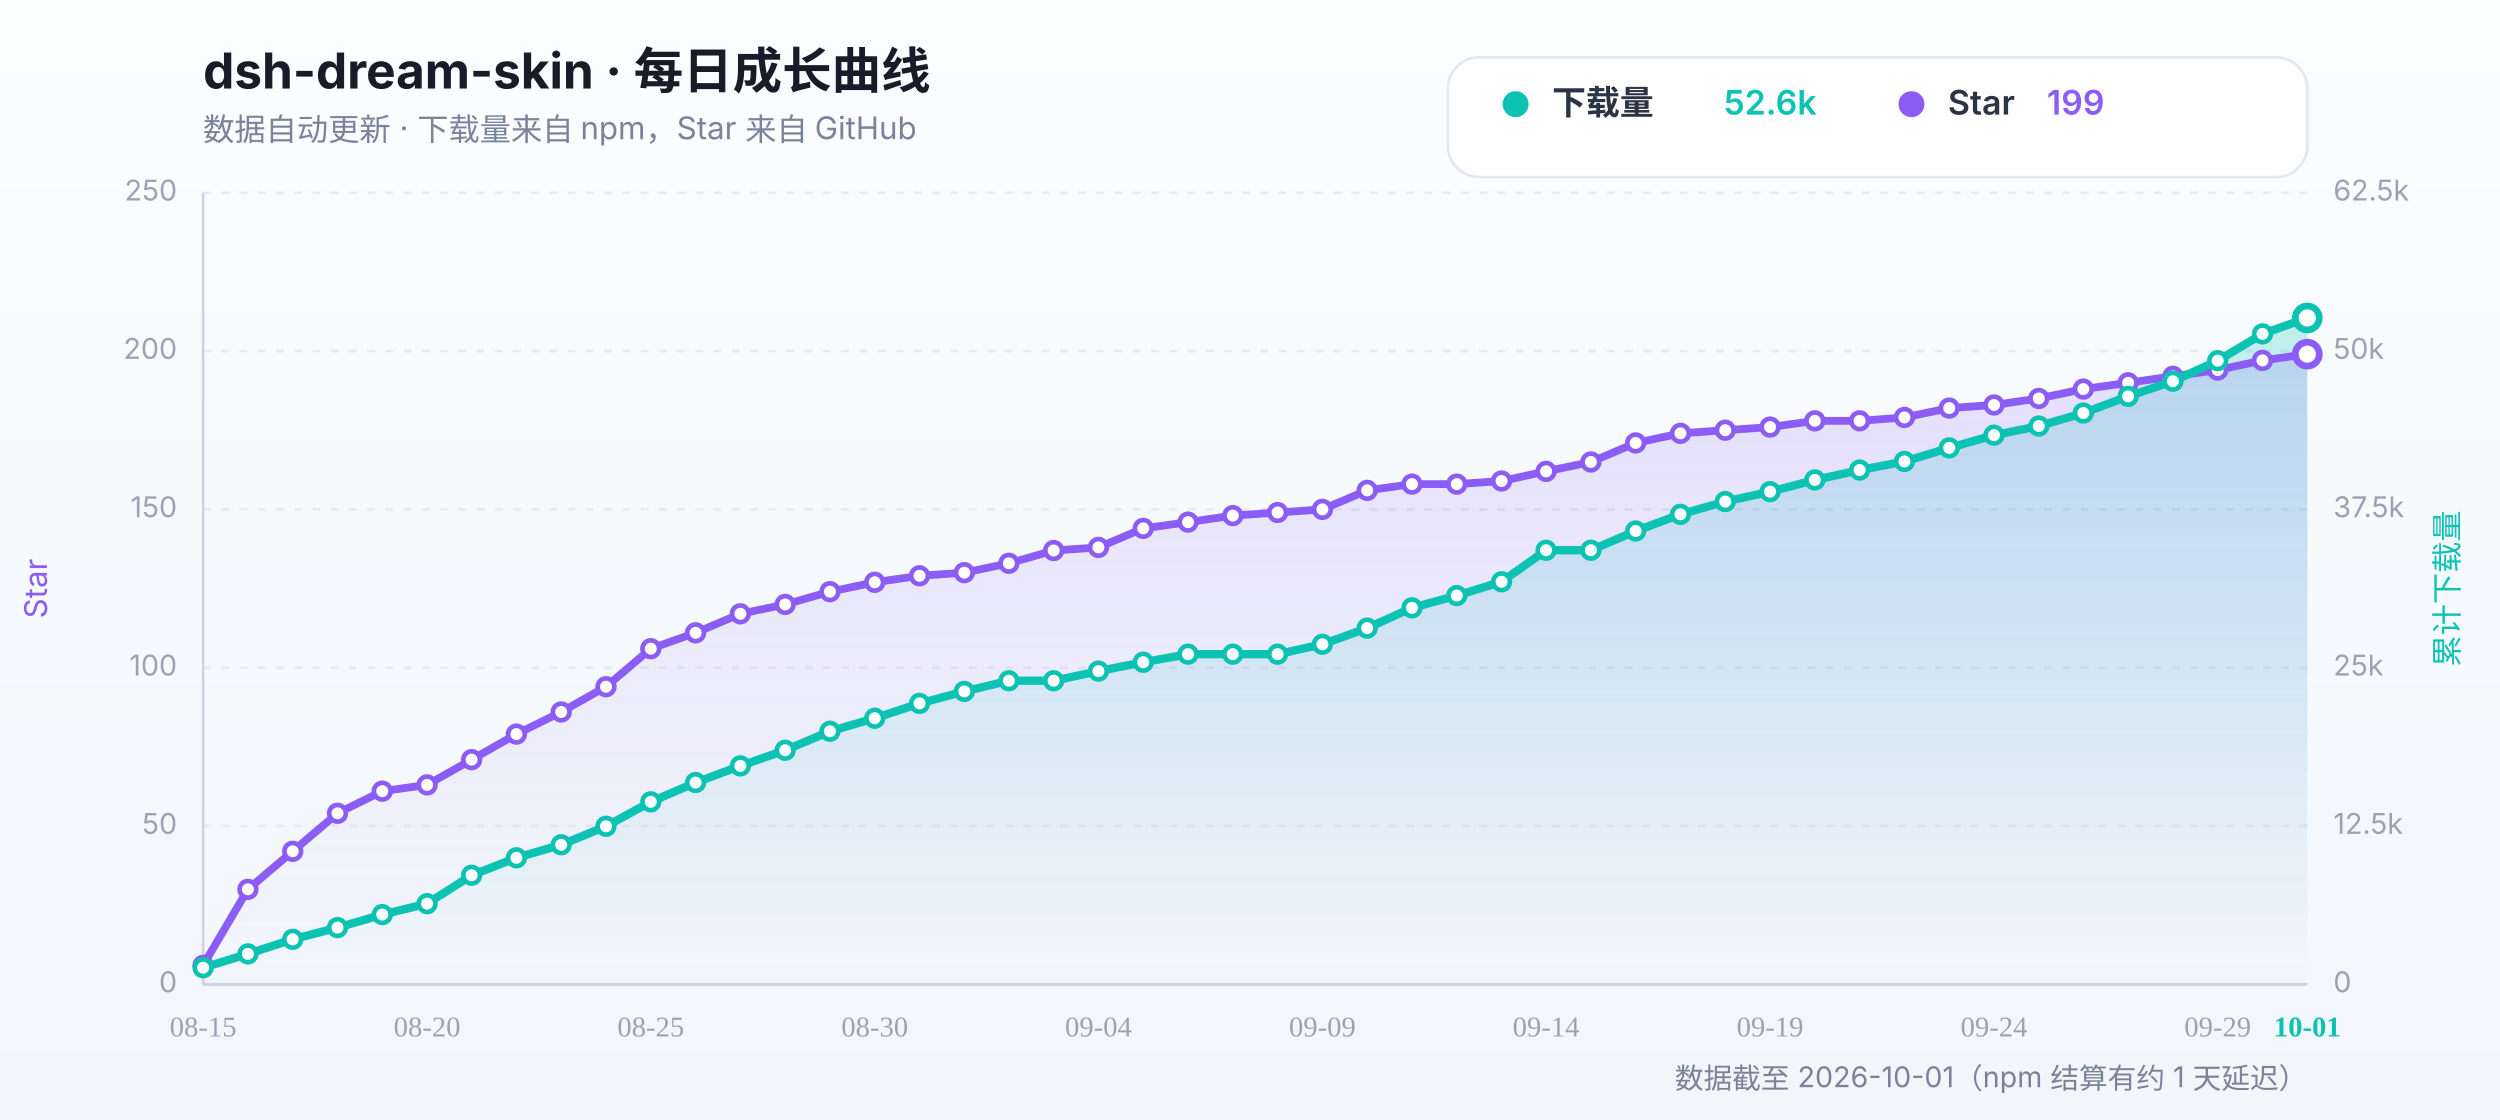
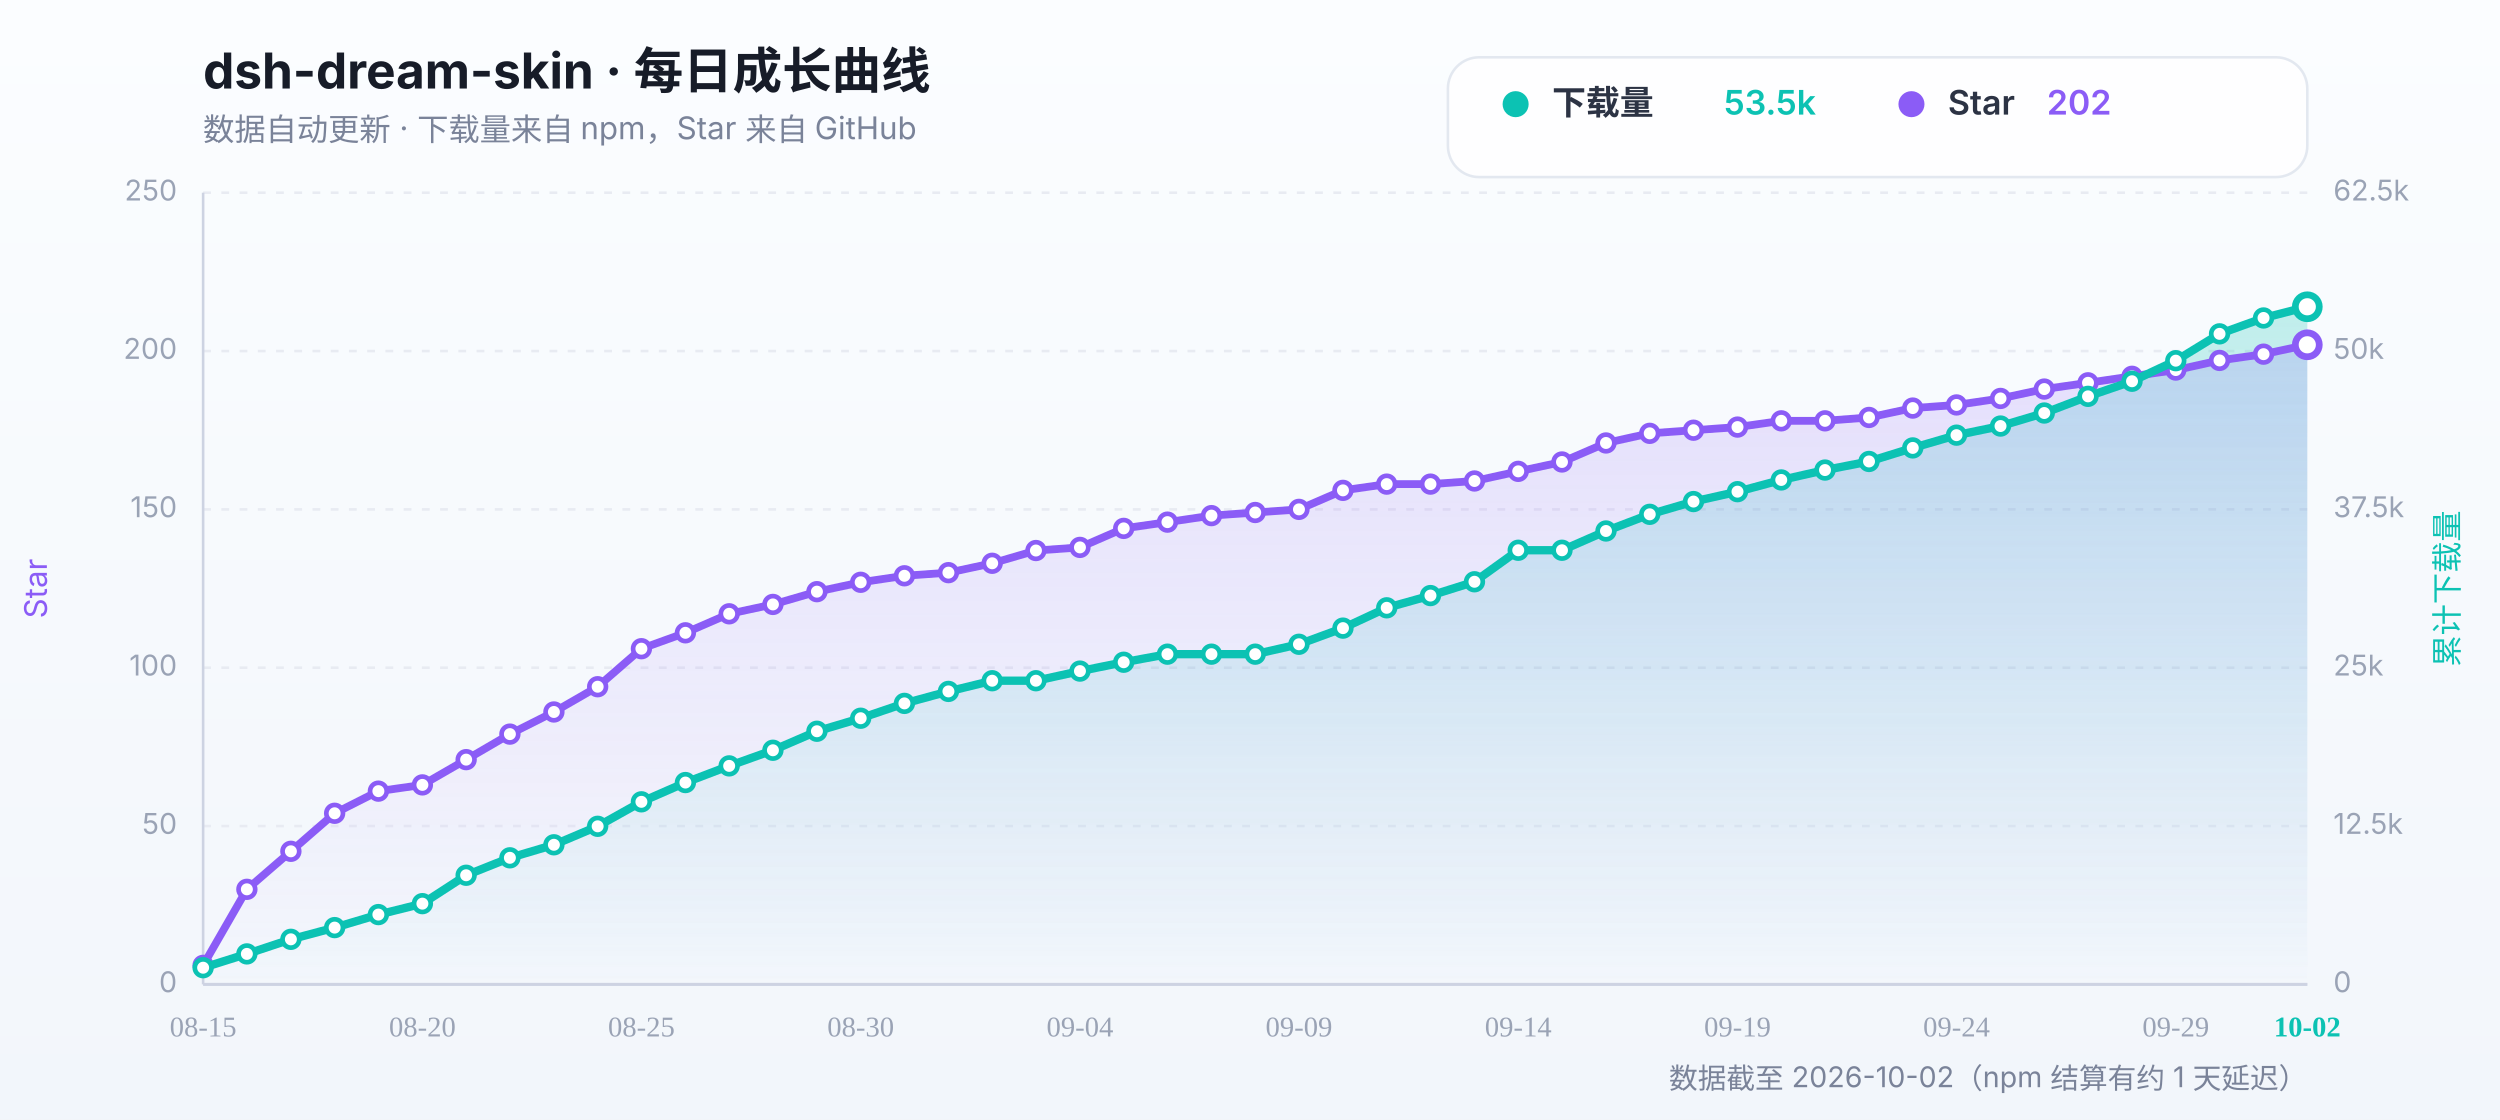
<svg xmlns="http://www.w3.org/2000/svg" width="960" height="430" viewBox="0 0 960 430" role="img" aria-label="dsh-dream-skin 每日 Star 与累计下载量双轴折线图">
  <defs>
    <linearGradient id="gradDl" x1="0" y1="0" x2="0" y2="1">
      <stop offset="0%" stop-color="#0cc2b3" stop-opacity="0.24" />
      <stop offset="100%" stop-color="#0cc2b3" stop-opacity="0" />
    </linearGradient>
    <linearGradient id="gradSt" x1="0" y1="0" x2="0" y2="1">
      <stop offset="0%" stop-color="#8b5cf6" stop-opacity="0.18" />
      <stop offset="100%" stop-color="#8b5cf6" stop-opacity="0" />
    </linearGradient>
    <linearGradient id="bgGrad" x1="0" y1="0" x2="0" y2="1">
      <stop offset="0%" stop-color="#fbfdff" />
      <stop offset="100%" stop-color="#f2f6fb" />
    </linearGradient>
  </defs>
  <rect width="960" height="430" fill="url(#bgGrad)" />
  <g font-family="system-ui,-apple-system,'Segoe UI',sans-serif">
    <text x="18" y="226" font-size="12" fill="#8b5cf6" transform="rotate(-90 18 226)" text-anchor="middle">Star</text>
    <text x="944" y="226" font-size="12" fill="#0cc2b3" transform="rotate(-90 944 226)" text-anchor="middle">累计下载量</text>
  </g>
  <text x="78" y="34" font-size="19" font-weight="700" fill="#171c28" font-family="system-ui,-apple-system,'Segoe UI',sans-serif">dsh-dream-skin · 每日成长曲线</text>
  <text x="78" y="54" font-size="12" fill="#7a8399" font-family="system-ui,-apple-system,'Segoe UI',sans-serif">数据自动更新 · 下载量来自 npm，Star 来自 GitHub</text>
  <g font-family="system-ui,-apple-system,'Segoe UI',sans-serif">
    <rect x="556" y="22" width="330" height="46" rx="12" fill="#ffffff" fill-opacity="0.72" stroke="#e3e8f0" stroke-width="1" />
    <circle cx="582" cy="40" r="5" fill="#0cc2b3" />
    <text x="596" y="44" font-size="13" font-weight="600" fill="#2c3344">下载量</text>
-     <text x="662" y="44" font-size="13" font-weight="600" fill="#0cc2b3">52.6k</text>
+     <text x="662" y="44" font-size="13" font-weight="600" fill="#0cc2b3">53.5k</text>
    <circle cx="734" cy="40" r="5" fill="#8b5cf6" />
    <text x="748" y="44" font-size="13" font-weight="600" fill="#2c3344">Star</text>
-     <text x="786" y="44" font-size="13" font-weight="600" fill="#8b5cf6">199</text>
+     <text x="786" y="44" font-size="13" font-weight="600" fill="#8b5cf6">202</text>
  </g>
  <line x1="78" y1="378.0" x2="886" y2="378.0" stroke="#d3d9e8" stroke-width="1.2" />
  <line x1="78" y1="317.2" x2="886" y2="317.2" stroke="#e8ebf2" stroke-width="1" stroke-dasharray="3 4" />
  <line x1="78" y1="256.4" x2="886" y2="256.4" stroke="#e8ebf2" stroke-width="1" stroke-dasharray="3 4" />
  <line x1="78" y1="195.6" x2="886" y2="195.6" stroke="#e8ebf2" stroke-width="1" stroke-dasharray="3 4" />
  <line x1="78" y1="134.8" x2="886" y2="134.8" stroke="#e8ebf2" stroke-width="1" stroke-dasharray="3 4" />
  <line x1="78" y1="74.0" x2="886" y2="74.0" stroke="#e8ebf2" stroke-width="1" stroke-dasharray="3 4" />
  <g font-family="system-ui,-apple-system,'Segoe UI',sans-serif">
    <text x="68" y="381.0" text-anchor="end" font-size="11" fill="#9aa3b5">0</text>
    <text x="68" y="320.2" text-anchor="end" font-size="11" fill="#9aa3b5">50</text>
    <text x="68" y="259.4" text-anchor="end" font-size="11" fill="#9aa3b5">100</text>
    <text x="68" y="198.6" text-anchor="end" font-size="11" fill="#9aa3b5">150</text>
    <text x="68" y="137.8" text-anchor="end" font-size="11" fill="#9aa3b5">200</text>
    <text x="68" y="77.0" text-anchor="end" font-size="11" fill="#9aa3b5">250</text>
    <text x="896" y="381.0" text-anchor="start" font-size="11" fill="#9aa3b5">0</text>
    <text x="896" y="320.2" text-anchor="start" font-size="11" fill="#9aa3b5">12.5k</text>
    <text x="896" y="259.4" text-anchor="start" font-size="11" fill="#9aa3b5">25k</text>
    <text x="896" y="198.6" text-anchor="start" font-size="11" fill="#9aa3b5">37.5k</text>
    <text x="896" y="137.8" text-anchor="start" font-size="11" fill="#9aa3b5">50k</text>
    <text x="896" y="77.0" text-anchor="start" font-size="11" fill="#9aa3b5">62.5k</text>
  </g>
  <line x1="78" y1="74" x2="78" y2="378" stroke="#cdd3e2" stroke-width="1" />
  <line x1="78" y1="378" x2="886" y2="378" stroke="#cdd3e2" stroke-width="1" />
-   <path d="M 78.0 378.0 L 78.0 371.6 L 95.2 366.3 L 112.4 360.7 L 129.6 356.2 L 146.8 351.2 L 164.0 347.0 L 181.1 336.1 L 198.3 329.4 L 215.5 324.4 L 232.7 317.3 L 249.9 307.9 L 267.1 300.5 L 284.3 294.1 L 301.5 288.1 L 318.7 280.8 L 335.9 275.8 L 353.1 270.1 L 370.3 265.5 L 387.4 261.4 L 404.6 261.4 L 421.8 257.7 L 439.0 254.3 L 456.2 251.2 L 473.4 251.2 L 490.6 251.2 L 507.8 247.4 L 525.0 241.2 L 542.2 233.4 L 559.4 228.7 L 576.6 223.4 L 593.7 211.3 L 610.9 211.3 L 628.1 203.9 L 645.3 197.5 L 662.5 192.6 L 679.7 188.8 L 696.9 184.3 L 714.1 180.5 L 731.3 177.2 L 748.5 172.0 L 765.7 167.1 L 782.9 163.6 L 800.0 158.6 L 817.2 152.2 L 834.4 146.4 L 851.6 138.5 L 868.8 128.2 L 886.0 122.1 L 886.0 378.0 Z" fill="url(#gradDl)" stroke="none" />
-   <path d="M 78.0 378.0 L 78.0 370.7 L 95.2 341.5 L 112.4 326.9 L 129.6 312.3 L 146.8 303.8 L 164.0 301.4 L 181.1 291.7 L 198.3 281.9 L 215.5 273.4 L 232.7 263.7 L 249.9 249.1 L 267.1 243.0 L 284.3 235.7 L 301.5 232.1 L 318.7 227.2 L 335.9 223.6 L 353.1 221.1 L 370.3 219.9 L 387.4 216.3 L 404.6 211.4 L 421.8 210.2 L 439.0 202.9 L 456.2 200.5 L 473.4 198.0 L 490.6 196.8 L 507.8 195.6 L 525.0 188.3 L 542.2 185.9 L 559.4 185.9 L 576.6 184.7 L 593.7 181.0 L 610.9 177.4 L 628.1 170.1 L 645.3 166.4 L 662.5 165.2 L 679.7 164.0 L 696.9 161.6 L 714.1 161.6 L 731.3 160.3 L 748.5 156.7 L 765.7 155.5 L 782.9 153.0 L 800.0 149.4 L 817.2 147.0 L 834.4 144.5 L 851.6 142.1 L 868.8 138.4 L 886.0 136.0 L 886.0 378.0 Z" fill="url(#gradSt)" stroke="none" />
-   <polyline points="78.0,370.7 95.2,341.5 112.4,326.9 129.6,312.3 146.8,303.8 164.0,301.4 181.1,291.7 198.3,281.9 215.5,273.4 232.7,263.7 249.9,249.1 267.1,243.0 284.3,235.7 301.5,232.1 318.7,227.2 335.9,223.6 353.1,221.1 370.3,219.9 387.4,216.3 404.6,211.4 421.8,210.2 439.0,202.9 456.2,200.5 473.4,198.0 490.6,196.8 507.8,195.6 525.0,188.3 542.2,185.9 559.4,185.9 576.6,184.7 593.7,181.0 610.9,177.4 628.1,170.1 645.3,166.4 662.5,165.2 679.7,164.0 696.9,161.6 714.1,161.6 731.3,160.3 748.5,156.7 765.7,155.5 782.9,153.0 800.0,149.4 817.2,147.0 834.4,144.5 851.6,142.1 868.8,138.4 886.0,136.0" fill="none" stroke="#8b5cf6" stroke-width="3" stroke-linecap="round" stroke-linejoin="round" />
+   <path d="M 78.0 378.0 L 78.0 371.6 L 94.8 366.3 L 111.7 360.7 L 128.5 356.2 L 145.3 351.2 L 162.2 347.0 L 179.0 336.1 L 195.8 329.4 L 212.7 324.4 L 229.5 317.3 L 246.3 307.9 L 263.2 300.5 L 280.0 294.1 L 296.8 288.1 L 313.7 280.8 L 330.5 275.8 L 347.3 270.1 L 364.2 265.5 L 381.0 261.4 L 397.8 261.4 L 414.7 257.7 L 431.5 254.3 L 448.3 251.2 L 465.2 251.2 L 482.0 251.2 L 498.8 247.4 L 515.7 241.2 L 532.5 233.4 L 549.3 228.7 L 566.2 223.4 L 583.0 211.3 L 599.8 211.3 L 616.7 203.9 L 633.5 197.5 L 650.3 192.6 L 667.2 188.8 L 684.0 184.3 L 700.8 180.5 L 717.7 177.2 L 734.5 172.0 L 751.3 167.1 L 768.2 163.6 L 785.0 158.6 L 801.8 152.2 L 818.7 146.4 L 835.5 138.5 L 852.3 128.2 L 869.2 122.1 L 886.0 117.8 L 886.0 378.0 Z" fill="url(#gradDl)" stroke="none" />
+   <path d="M 78.0 378.0 L 78.0 370.7 L 94.8 341.5 L 111.7 326.9 L 128.5 312.3 L 145.3 303.8 L 162.2 301.4 L 179.0 291.7 L 195.8 281.9 L 212.7 273.4 L 229.5 263.7 L 246.3 249.1 L 263.2 243.0 L 280.0 235.7 L 296.8 232.1 L 313.7 227.2 L 330.5 223.6 L 347.3 221.1 L 364.2 219.9 L 381.0 216.3 L 397.8 211.4 L 414.7 210.2 L 431.5 202.9 L 448.3 200.5 L 465.2 198.0 L 482.0 196.8 L 498.8 195.6 L 515.7 188.3 L 532.5 185.9 L 549.3 185.9 L 566.2 184.7 L 583.0 181.0 L 599.8 177.4 L 616.7 170.1 L 633.5 166.4 L 650.3 165.2 L 667.2 164.0 L 684.0 161.6 L 700.8 161.6 L 717.7 160.3 L 734.5 156.7 L 751.3 155.5 L 768.2 153.0 L 785.0 149.4 L 801.8 147.0 L 818.7 144.5 L 835.5 142.1 L 852.3 138.4 L 869.2 136.0 L 886.0 132.4 L 886.0 378.0 Z" fill="url(#gradSt)" stroke="none" />
+   <polyline points="78.0,370.7 94.8,341.5 111.7,326.9 128.5,312.3 145.3,303.8 162.2,301.4 179.0,291.7 195.8,281.9 212.7,273.4 229.5,263.7 246.3,249.1 263.2,243.0 280.0,235.7 296.8,232.1 313.7,227.2 330.5,223.6 347.3,221.1 364.2,219.9 381.0,216.3 397.8,211.4 414.7,210.2 431.5,202.9 448.3,200.5 465.2,198.0 482.0,196.8 498.8,195.6 515.7,188.3 532.5,185.9 549.3,185.9 566.2,184.7 583.0,181.0 599.8,177.4 616.7,170.1 633.5,166.4 650.3,165.2 667.2,164.0 684.0,161.6 700.8,161.6 717.7,160.3 734.5,156.7 751.3,155.5 768.2,153.0 785.0,149.4 801.8,147.0 818.7,144.5 835.5,142.1 852.3,138.4 869.2,136.0 886.0,132.4" fill="none" stroke="#8b5cf6" stroke-width="3" stroke-linecap="round" stroke-linejoin="round" />
  <circle cx="78.0" cy="370.7" r="3.2" fill="#ffffff" stroke="#8b5cf6" stroke-width="1.8" />
-   <circle cx="95.2" cy="341.5" r="3.2" fill="#ffffff" stroke="#8b5cf6" stroke-width="1.8" />
-   <circle cx="112.4" cy="326.9" r="3.2" fill="#ffffff" stroke="#8b5cf6" stroke-width="1.8" />
-   <circle cx="129.6" cy="312.3" r="3.2" fill="#ffffff" stroke="#8b5cf6" stroke-width="1.8" />
-   <circle cx="146.8" cy="303.8" r="3.2" fill="#ffffff" stroke="#8b5cf6" stroke-width="1.8" />
-   <circle cx="164.0" cy="301.4" r="3.2" fill="#ffffff" stroke="#8b5cf6" stroke-width="1.8" />
-   <circle cx="181.1" cy="291.7" r="3.2" fill="#ffffff" stroke="#8b5cf6" stroke-width="1.8" />
-   <circle cx="198.3" cy="281.9" r="3.2" fill="#ffffff" stroke="#8b5cf6" stroke-width="1.8" />
-   <circle cx="215.5" cy="273.4" r="3.2" fill="#ffffff" stroke="#8b5cf6" stroke-width="1.8" />
-   <circle cx="232.7" cy="263.7" r="3.2" fill="#ffffff" stroke="#8b5cf6" stroke-width="1.8" />
-   <circle cx="249.9" cy="249.1" r="3.2" fill="#ffffff" stroke="#8b5cf6" stroke-width="1.8" />
-   <circle cx="267.1" cy="243.0" r="3.2" fill="#ffffff" stroke="#8b5cf6" stroke-width="1.8" />
-   <circle cx="284.3" cy="235.7" r="3.2" fill="#ffffff" stroke="#8b5cf6" stroke-width="1.8" />
-   <circle cx="301.5" cy="232.1" r="3.2" fill="#ffffff" stroke="#8b5cf6" stroke-width="1.8" />
-   <circle cx="318.7" cy="227.2" r="3.2" fill="#ffffff" stroke="#8b5cf6" stroke-width="1.8" />
-   <circle cx="335.9" cy="223.6" r="3.2" fill="#ffffff" stroke="#8b5cf6" stroke-width="1.8" />
-   <circle cx="353.1" cy="221.1" r="3.2" fill="#ffffff" stroke="#8b5cf6" stroke-width="1.8" />
-   <circle cx="370.3" cy="219.9" r="3.2" fill="#ffffff" stroke="#8b5cf6" stroke-width="1.8" />
-   <circle cx="387.4" cy="216.3" r="3.2" fill="#ffffff" stroke="#8b5cf6" stroke-width="1.8" />
-   <circle cx="404.6" cy="211.4" r="3.2" fill="#ffffff" stroke="#8b5cf6" stroke-width="1.8" />
-   <circle cx="421.8" cy="210.2" r="3.2" fill="#ffffff" stroke="#8b5cf6" stroke-width="1.8" />
-   <circle cx="439.0" cy="202.9" r="3.2" fill="#ffffff" stroke="#8b5cf6" stroke-width="1.8" />
-   <circle cx="456.2" cy="200.5" r="3.2" fill="#ffffff" stroke="#8b5cf6" stroke-width="1.8" />
-   <circle cx="473.4" cy="198.0" r="3.2" fill="#ffffff" stroke="#8b5cf6" stroke-width="1.8" />
-   <circle cx="490.6" cy="196.8" r="3.2" fill="#ffffff" stroke="#8b5cf6" stroke-width="1.8" />
-   <circle cx="507.8" cy="195.6" r="3.2" fill="#ffffff" stroke="#8b5cf6" stroke-width="1.8" />
-   <circle cx="525.0" cy="188.3" r="3.2" fill="#ffffff" stroke="#8b5cf6" stroke-width="1.8" />
-   <circle cx="542.2" cy="185.9" r="3.2" fill="#ffffff" stroke="#8b5cf6" stroke-width="1.8" />
-   <circle cx="559.4" cy="185.9" r="3.2" fill="#ffffff" stroke="#8b5cf6" stroke-width="1.8" />
-   <circle cx="576.6" cy="184.7" r="3.2" fill="#ffffff" stroke="#8b5cf6" stroke-width="1.8" />
-   <circle cx="593.7" cy="181.0" r="3.2" fill="#ffffff" stroke="#8b5cf6" stroke-width="1.8" />
-   <circle cx="610.9" cy="177.4" r="3.2" fill="#ffffff" stroke="#8b5cf6" stroke-width="1.8" />
-   <circle cx="628.1" cy="170.1" r="3.2" fill="#ffffff" stroke="#8b5cf6" stroke-width="1.8" />
-   <circle cx="645.3" cy="166.4" r="3.2" fill="#ffffff" stroke="#8b5cf6" stroke-width="1.8" />
-   <circle cx="662.5" cy="165.2" r="3.2" fill="#ffffff" stroke="#8b5cf6" stroke-width="1.8" />
-   <circle cx="679.7" cy="164.0" r="3.2" fill="#ffffff" stroke="#8b5cf6" stroke-width="1.8" />
-   <circle cx="696.9" cy="161.6" r="3.2" fill="#ffffff" stroke="#8b5cf6" stroke-width="1.8" />
-   <circle cx="714.1" cy="161.6" r="3.2" fill="#ffffff" stroke="#8b5cf6" stroke-width="1.8" />
-   <circle cx="731.3" cy="160.3" r="3.2" fill="#ffffff" stroke="#8b5cf6" stroke-width="1.8" />
-   <circle cx="748.5" cy="156.7" r="3.2" fill="#ffffff" stroke="#8b5cf6" stroke-width="1.8" />
-   <circle cx="765.7" cy="155.5" r="3.2" fill="#ffffff" stroke="#8b5cf6" stroke-width="1.8" />
-   <circle cx="782.9" cy="153.0" r="3.2" fill="#ffffff" stroke="#8b5cf6" stroke-width="1.8" />
-   <circle cx="800.0" cy="149.4" r="3.2" fill="#ffffff" stroke="#8b5cf6" stroke-width="1.8" />
-   <circle cx="817.2" cy="147.0" r="3.2" fill="#ffffff" stroke="#8b5cf6" stroke-width="1.8" />
-   <circle cx="834.4" cy="144.5" r="3.2" fill="#ffffff" stroke="#8b5cf6" stroke-width="1.8" />
-   <circle cx="851.6" cy="142.1" r="3.2" fill="#ffffff" stroke="#8b5cf6" stroke-width="1.8" />
-   <circle cx="868.8" cy="138.4" r="3.2" fill="#ffffff" stroke="#8b5cf6" stroke-width="1.8" />
-   <circle cx="886.0" cy="136.0" r="4.6" fill="#ffffff" stroke="#8b5cf6" stroke-width="2.6" />
-   <polyline points="78.0,371.6 95.2,366.3 112.4,360.7 129.6,356.2 146.8,351.2 164.0,347.0 181.1,336.1 198.3,329.4 215.5,324.4 232.7,317.3 249.9,307.9 267.1,300.5 284.3,294.1 301.5,288.1 318.7,280.8 335.9,275.8 353.1,270.1 370.3,265.5 387.4,261.4 404.6,261.4 421.8,257.7 439.0,254.3 456.2,251.2 473.4,251.2 490.6,251.2 507.8,247.4 525.0,241.2 542.2,233.4 559.4,228.7 576.6,223.4 593.7,211.3 610.9,211.3 628.1,203.9 645.3,197.5 662.5,192.6 679.7,188.8 696.9,184.3 714.1,180.5 731.3,177.2 748.5,172.0 765.7,167.1 782.9,163.6 800.0,158.6 817.2,152.2 834.4,146.4 851.6,138.5 868.8,128.2 886.0,122.1" fill="none" stroke="#0cc2b3" stroke-width="3.2" stroke-linecap="round" stroke-linejoin="round" />
+   <circle cx="94.8" cy="341.5" r="3.2" fill="#ffffff" stroke="#8b5cf6" stroke-width="1.8" />
+   <circle cx="111.7" cy="326.9" r="3.2" fill="#ffffff" stroke="#8b5cf6" stroke-width="1.8" />
+   <circle cx="128.5" cy="312.3" r="3.2" fill="#ffffff" stroke="#8b5cf6" stroke-width="1.8" />
+   <circle cx="145.3" cy="303.8" r="3.2" fill="#ffffff" stroke="#8b5cf6" stroke-width="1.8" />
+   <circle cx="162.2" cy="301.4" r="3.2" fill="#ffffff" stroke="#8b5cf6" stroke-width="1.8" />
+   <circle cx="179.0" cy="291.7" r="3.2" fill="#ffffff" stroke="#8b5cf6" stroke-width="1.8" />
+   <circle cx="195.8" cy="281.9" r="3.2" fill="#ffffff" stroke="#8b5cf6" stroke-width="1.8" />
+   <circle cx="212.7" cy="273.4" r="3.2" fill="#ffffff" stroke="#8b5cf6" stroke-width="1.8" />
+   <circle cx="229.5" cy="263.7" r="3.2" fill="#ffffff" stroke="#8b5cf6" stroke-width="1.8" />
+   <circle cx="246.3" cy="249.1" r="3.2" fill="#ffffff" stroke="#8b5cf6" stroke-width="1.8" />
+   <circle cx="263.2" cy="243.0" r="3.2" fill="#ffffff" stroke="#8b5cf6" stroke-width="1.8" />
+   <circle cx="280.0" cy="235.7" r="3.2" fill="#ffffff" stroke="#8b5cf6" stroke-width="1.8" />
+   <circle cx="296.8" cy="232.1" r="3.2" fill="#ffffff" stroke="#8b5cf6" stroke-width="1.8" />
+   <circle cx="313.7" cy="227.2" r="3.2" fill="#ffffff" stroke="#8b5cf6" stroke-width="1.8" />
+   <circle cx="330.5" cy="223.6" r="3.2" fill="#ffffff" stroke="#8b5cf6" stroke-width="1.8" />
+   <circle cx="347.3" cy="221.1" r="3.2" fill="#ffffff" stroke="#8b5cf6" stroke-width="1.8" />
+   <circle cx="364.2" cy="219.9" r="3.2" fill="#ffffff" stroke="#8b5cf6" stroke-width="1.8" />
+   <circle cx="381.0" cy="216.3" r="3.2" fill="#ffffff" stroke="#8b5cf6" stroke-width="1.8" />
+   <circle cx="397.8" cy="211.4" r="3.2" fill="#ffffff" stroke="#8b5cf6" stroke-width="1.8" />
+   <circle cx="414.7" cy="210.2" r="3.2" fill="#ffffff" stroke="#8b5cf6" stroke-width="1.8" />
+   <circle cx="431.5" cy="202.9" r="3.2" fill="#ffffff" stroke="#8b5cf6" stroke-width="1.8" />
+   <circle cx="448.3" cy="200.5" r="3.2" fill="#ffffff" stroke="#8b5cf6" stroke-width="1.8" />
+   <circle cx="465.2" cy="198.0" r="3.2" fill="#ffffff" stroke="#8b5cf6" stroke-width="1.8" />
+   <circle cx="482.0" cy="196.8" r="3.2" fill="#ffffff" stroke="#8b5cf6" stroke-width="1.8" />
+   <circle cx="498.8" cy="195.6" r="3.2" fill="#ffffff" stroke="#8b5cf6" stroke-width="1.8" />
+   <circle cx="515.7" cy="188.3" r="3.2" fill="#ffffff" stroke="#8b5cf6" stroke-width="1.8" />
+   <circle cx="532.5" cy="185.9" r="3.2" fill="#ffffff" stroke="#8b5cf6" stroke-width="1.8" />
+   <circle cx="549.3" cy="185.9" r="3.2" fill="#ffffff" stroke="#8b5cf6" stroke-width="1.8" />
+   <circle cx="566.2" cy="184.7" r="3.2" fill="#ffffff" stroke="#8b5cf6" stroke-width="1.8" />
+   <circle cx="583.0" cy="181.0" r="3.2" fill="#ffffff" stroke="#8b5cf6" stroke-width="1.8" />
+   <circle cx="599.8" cy="177.4" r="3.2" fill="#ffffff" stroke="#8b5cf6" stroke-width="1.8" />
+   <circle cx="616.7" cy="170.1" r="3.2" fill="#ffffff" stroke="#8b5cf6" stroke-width="1.8" />
+   <circle cx="633.5" cy="166.4" r="3.2" fill="#ffffff" stroke="#8b5cf6" stroke-width="1.8" />
+   <circle cx="650.3" cy="165.2" r="3.2" fill="#ffffff" stroke="#8b5cf6" stroke-width="1.8" />
+   <circle cx="667.2" cy="164.0" r="3.2" fill="#ffffff" stroke="#8b5cf6" stroke-width="1.8" />
+   <circle cx="684.0" cy="161.6" r="3.2" fill="#ffffff" stroke="#8b5cf6" stroke-width="1.8" />
+   <circle cx="700.8" cy="161.6" r="3.2" fill="#ffffff" stroke="#8b5cf6" stroke-width="1.8" />
+   <circle cx="717.7" cy="160.3" r="3.2" fill="#ffffff" stroke="#8b5cf6" stroke-width="1.8" />
+   <circle cx="734.5" cy="156.7" r="3.2" fill="#ffffff" stroke="#8b5cf6" stroke-width="1.8" />
+   <circle cx="751.3" cy="155.5" r="3.2" fill="#ffffff" stroke="#8b5cf6" stroke-width="1.8" />
+   <circle cx="768.2" cy="153.0" r="3.2" fill="#ffffff" stroke="#8b5cf6" stroke-width="1.8" />
+   <circle cx="785.0" cy="149.4" r="3.2" fill="#ffffff" stroke="#8b5cf6" stroke-width="1.8" />
+   <circle cx="801.8" cy="147.0" r="3.2" fill="#ffffff" stroke="#8b5cf6" stroke-width="1.8" />
+   <circle cx="818.7" cy="144.5" r="3.2" fill="#ffffff" stroke="#8b5cf6" stroke-width="1.8" />
+   <circle cx="835.5" cy="142.1" r="3.2" fill="#ffffff" stroke="#8b5cf6" stroke-width="1.8" />
+   <circle cx="852.3" cy="138.4" r="3.2" fill="#ffffff" stroke="#8b5cf6" stroke-width="1.8" />
+   <circle cx="869.2" cy="136.0" r="3.2" fill="#ffffff" stroke="#8b5cf6" stroke-width="1.8" />
+   <circle cx="886.0" cy="132.4" r="4.6" fill="#ffffff" stroke="#8b5cf6" stroke-width="2.6" />
+   <polyline points="78.0,371.6 94.8,366.3 111.7,360.7 128.5,356.2 145.3,351.2 162.2,347.0 179.0,336.1 195.8,329.4 212.7,324.4 229.5,317.3 246.3,307.9 263.2,300.5 280.0,294.1 296.8,288.1 313.7,280.8 330.5,275.8 347.3,270.1 364.2,265.5 381.0,261.4 397.8,261.4 414.7,257.7 431.5,254.3 448.3,251.2 465.2,251.2 482.0,251.2 498.8,247.4 515.7,241.2 532.5,233.4 549.3,228.7 566.2,223.4 583.0,211.3 599.8,211.3 616.7,203.9 633.5,197.5 650.3,192.6 667.2,188.8 684.0,184.3 700.8,180.5 717.7,177.2 734.5,172.0 751.3,167.1 768.2,163.6 785.0,158.6 801.8,152.2 818.7,146.4 835.5,138.5 852.3,128.2 869.2,122.1 886.0,117.8" fill="none" stroke="#0cc2b3" stroke-width="3.2" stroke-linecap="round" stroke-linejoin="round" />
  <circle cx="78.0" cy="371.6" r="3.2" fill="#ffffff" stroke="#0cc2b3" stroke-width="1.8" />
-   <circle cx="95.2" cy="366.3" r="3.2" fill="#ffffff" stroke="#0cc2b3" stroke-width="1.8" />
-   <circle cx="112.4" cy="360.7" r="3.2" fill="#ffffff" stroke="#0cc2b3" stroke-width="1.8" />
-   <circle cx="129.6" cy="356.2" r="3.2" fill="#ffffff" stroke="#0cc2b3" stroke-width="1.8" />
-   <circle cx="146.8" cy="351.2" r="3.2" fill="#ffffff" stroke="#0cc2b3" stroke-width="1.8" />
-   <circle cx="164.0" cy="347.0" r="3.2" fill="#ffffff" stroke="#0cc2b3" stroke-width="1.8" />
-   <circle cx="181.1" cy="336.1" r="3.2" fill="#ffffff" stroke="#0cc2b3" stroke-width="1.8" />
-   <circle cx="198.3" cy="329.4" r="3.2" fill="#ffffff" stroke="#0cc2b3" stroke-width="1.8" />
-   <circle cx="215.5" cy="324.4" r="3.2" fill="#ffffff" stroke="#0cc2b3" stroke-width="1.8" />
-   <circle cx="232.7" cy="317.3" r="3.2" fill="#ffffff" stroke="#0cc2b3" stroke-width="1.8" />
-   <circle cx="249.9" cy="307.9" r="3.2" fill="#ffffff" stroke="#0cc2b3" stroke-width="1.8" />
-   <circle cx="267.1" cy="300.5" r="3.2" fill="#ffffff" stroke="#0cc2b3" stroke-width="1.8" />
-   <circle cx="284.3" cy="294.1" r="3.2" fill="#ffffff" stroke="#0cc2b3" stroke-width="1.8" />
-   <circle cx="301.5" cy="288.1" r="3.2" fill="#ffffff" stroke="#0cc2b3" stroke-width="1.8" />
-   <circle cx="318.7" cy="280.8" r="3.2" fill="#ffffff" stroke="#0cc2b3" stroke-width="1.8" />
-   <circle cx="335.9" cy="275.8" r="3.2" fill="#ffffff" stroke="#0cc2b3" stroke-width="1.8" />
-   <circle cx="353.1" cy="270.1" r="3.2" fill="#ffffff" stroke="#0cc2b3" stroke-width="1.8" />
-   <circle cx="370.3" cy="265.5" r="3.2" fill="#ffffff" stroke="#0cc2b3" stroke-width="1.8" />
-   <circle cx="387.4" cy="261.4" r="3.2" fill="#ffffff" stroke="#0cc2b3" stroke-width="1.8" />
-   <circle cx="404.6" cy="261.4" r="3.2" fill="#ffffff" stroke="#0cc2b3" stroke-width="1.8" />
-   <circle cx="421.8" cy="257.7" r="3.2" fill="#ffffff" stroke="#0cc2b3" stroke-width="1.8" />
-   <circle cx="439.0" cy="254.3" r="3.2" fill="#ffffff" stroke="#0cc2b3" stroke-width="1.8" />
-   <circle cx="456.2" cy="251.2" r="3.2" fill="#ffffff" stroke="#0cc2b3" stroke-width="1.8" />
-   <circle cx="473.4" cy="251.2" r="3.2" fill="#ffffff" stroke="#0cc2b3" stroke-width="1.8" />
-   <circle cx="490.6" cy="251.2" r="3.2" fill="#ffffff" stroke="#0cc2b3" stroke-width="1.8" />
-   <circle cx="507.8" cy="247.4" r="3.2" fill="#ffffff" stroke="#0cc2b3" stroke-width="1.8" />
-   <circle cx="525.0" cy="241.2" r="3.2" fill="#ffffff" stroke="#0cc2b3" stroke-width="1.8" />
-   <circle cx="542.2" cy="233.4" r="3.2" fill="#ffffff" stroke="#0cc2b3" stroke-width="1.8" />
-   <circle cx="559.4" cy="228.7" r="3.2" fill="#ffffff" stroke="#0cc2b3" stroke-width="1.8" />
-   <circle cx="576.6" cy="223.4" r="3.2" fill="#ffffff" stroke="#0cc2b3" stroke-width="1.8" />
-   <circle cx="593.7" cy="211.3" r="3.2" fill="#ffffff" stroke="#0cc2b3" stroke-width="1.8" />
-   <circle cx="610.9" cy="211.3" r="3.2" fill="#ffffff" stroke="#0cc2b3" stroke-width="1.8" />
-   <circle cx="628.1" cy="203.9" r="3.2" fill="#ffffff" stroke="#0cc2b3" stroke-width="1.8" />
-   <circle cx="645.3" cy="197.5" r="3.2" fill="#ffffff" stroke="#0cc2b3" stroke-width="1.8" />
-   <circle cx="662.5" cy="192.6" r="3.2" fill="#ffffff" stroke="#0cc2b3" stroke-width="1.8" />
-   <circle cx="679.7" cy="188.8" r="3.2" fill="#ffffff" stroke="#0cc2b3" stroke-width="1.8" />
-   <circle cx="696.9" cy="184.3" r="3.2" fill="#ffffff" stroke="#0cc2b3" stroke-width="1.8" />
-   <circle cx="714.1" cy="180.5" r="3.2" fill="#ffffff" stroke="#0cc2b3" stroke-width="1.8" />
-   <circle cx="731.3" cy="177.2" r="3.2" fill="#ffffff" stroke="#0cc2b3" stroke-width="1.8" />
-   <circle cx="748.5" cy="172.0" r="3.2" fill="#ffffff" stroke="#0cc2b3" stroke-width="1.8" />
-   <circle cx="765.7" cy="167.1" r="3.2" fill="#ffffff" stroke="#0cc2b3" stroke-width="1.8" />
-   <circle cx="782.9" cy="163.6" r="3.2" fill="#ffffff" stroke="#0cc2b3" stroke-width="1.8" />
-   <circle cx="800.0" cy="158.6" r="3.2" fill="#ffffff" stroke="#0cc2b3" stroke-width="1.8" />
-   <circle cx="817.2" cy="152.2" r="3.2" fill="#ffffff" stroke="#0cc2b3" stroke-width="1.8" />
-   <circle cx="834.4" cy="146.4" r="3.2" fill="#ffffff" stroke="#0cc2b3" stroke-width="1.8" />
-   <circle cx="851.6" cy="138.5" r="3.2" fill="#ffffff" stroke="#0cc2b3" stroke-width="1.8" />
-   <circle cx="868.8" cy="128.2" r="3.2" fill="#ffffff" stroke="#0cc2b3" stroke-width="1.8" />
-   <circle cx="886.0" cy="122.1" r="4.6" fill="#ffffff" stroke="#0cc2b3" stroke-width="2.6" />
+   <circle cx="94.8" cy="366.3" r="3.2" fill="#ffffff" stroke="#0cc2b3" stroke-width="1.8" />
+   <circle cx="111.7" cy="360.7" r="3.2" fill="#ffffff" stroke="#0cc2b3" stroke-width="1.8" />
+   <circle cx="128.5" cy="356.2" r="3.2" fill="#ffffff" stroke="#0cc2b3" stroke-width="1.8" />
+   <circle cx="145.3" cy="351.2" r="3.2" fill="#ffffff" stroke="#0cc2b3" stroke-width="1.8" />
+   <circle cx="162.2" cy="347.0" r="3.2" fill="#ffffff" stroke="#0cc2b3" stroke-width="1.8" />
+   <circle cx="179.0" cy="336.1" r="3.2" fill="#ffffff" stroke="#0cc2b3" stroke-width="1.8" />
+   <circle cx="195.8" cy="329.4" r="3.2" fill="#ffffff" stroke="#0cc2b3" stroke-width="1.8" />
+   <circle cx="212.7" cy="324.4" r="3.2" fill="#ffffff" stroke="#0cc2b3" stroke-width="1.8" />
+   <circle cx="229.5" cy="317.3" r="3.2" fill="#ffffff" stroke="#0cc2b3" stroke-width="1.8" />
+   <circle cx="246.3" cy="307.9" r="3.2" fill="#ffffff" stroke="#0cc2b3" stroke-width="1.8" />
+   <circle cx="263.2" cy="300.5" r="3.2" fill="#ffffff" stroke="#0cc2b3" stroke-width="1.8" />
+   <circle cx="280.0" cy="294.1" r="3.2" fill="#ffffff" stroke="#0cc2b3" stroke-width="1.8" />
+   <circle cx="296.8" cy="288.1" r="3.2" fill="#ffffff" stroke="#0cc2b3" stroke-width="1.8" />
+   <circle cx="313.7" cy="280.8" r="3.2" fill="#ffffff" stroke="#0cc2b3" stroke-width="1.8" />
+   <circle cx="330.5" cy="275.8" r="3.2" fill="#ffffff" stroke="#0cc2b3" stroke-width="1.8" />
+   <circle cx="347.3" cy="270.1" r="3.2" fill="#ffffff" stroke="#0cc2b3" stroke-width="1.8" />
+   <circle cx="364.2" cy="265.5" r="3.2" fill="#ffffff" stroke="#0cc2b3" stroke-width="1.8" />
+   <circle cx="381.0" cy="261.4" r="3.2" fill="#ffffff" stroke="#0cc2b3" stroke-width="1.8" />
+   <circle cx="397.8" cy="261.4" r="3.2" fill="#ffffff" stroke="#0cc2b3" stroke-width="1.8" />
+   <circle cx="414.7" cy="257.7" r="3.2" fill="#ffffff" stroke="#0cc2b3" stroke-width="1.8" />
+   <circle cx="431.5" cy="254.3" r="3.2" fill="#ffffff" stroke="#0cc2b3" stroke-width="1.8" />
+   <circle cx="448.3" cy="251.2" r="3.2" fill="#ffffff" stroke="#0cc2b3" stroke-width="1.8" />
+   <circle cx="465.2" cy="251.2" r="3.2" fill="#ffffff" stroke="#0cc2b3" stroke-width="1.8" />
+   <circle cx="482.0" cy="251.2" r="3.2" fill="#ffffff" stroke="#0cc2b3" stroke-width="1.8" />
+   <circle cx="498.8" cy="247.4" r="3.2" fill="#ffffff" stroke="#0cc2b3" stroke-width="1.8" />
+   <circle cx="515.7" cy="241.2" r="3.2" fill="#ffffff" stroke="#0cc2b3" stroke-width="1.8" />
+   <circle cx="532.5" cy="233.4" r="3.2" fill="#ffffff" stroke="#0cc2b3" stroke-width="1.8" />
+   <circle cx="549.3" cy="228.7" r="3.2" fill="#ffffff" stroke="#0cc2b3" stroke-width="1.8" />
+   <circle cx="566.2" cy="223.4" r="3.2" fill="#ffffff" stroke="#0cc2b3" stroke-width="1.8" />
+   <circle cx="583.0" cy="211.3" r="3.2" fill="#ffffff" stroke="#0cc2b3" stroke-width="1.8" />
+   <circle cx="599.8" cy="211.3" r="3.2" fill="#ffffff" stroke="#0cc2b3" stroke-width="1.8" />
+   <circle cx="616.7" cy="203.9" r="3.2" fill="#ffffff" stroke="#0cc2b3" stroke-width="1.8" />
+   <circle cx="633.5" cy="197.5" r="3.2" fill="#ffffff" stroke="#0cc2b3" stroke-width="1.8" />
+   <circle cx="650.3" cy="192.6" r="3.2" fill="#ffffff" stroke="#0cc2b3" stroke-width="1.8" />
+   <circle cx="667.2" cy="188.8" r="3.2" fill="#ffffff" stroke="#0cc2b3" stroke-width="1.8" />
+   <circle cx="684.0" cy="184.3" r="3.2" fill="#ffffff" stroke="#0cc2b3" stroke-width="1.8" />
+   <circle cx="700.8" cy="180.5" r="3.2" fill="#ffffff" stroke="#0cc2b3" stroke-width="1.8" />
+   <circle cx="717.7" cy="177.2" r="3.2" fill="#ffffff" stroke="#0cc2b3" stroke-width="1.8" />
+   <circle cx="734.5" cy="172.0" r="3.2" fill="#ffffff" stroke="#0cc2b3" stroke-width="1.8" />
+   <circle cx="751.3" cy="167.1" r="3.2" fill="#ffffff" stroke="#0cc2b3" stroke-width="1.8" />
+   <circle cx="768.2" cy="163.6" r="3.2" fill="#ffffff" stroke="#0cc2b3" stroke-width="1.8" />
+   <circle cx="785.0" cy="158.6" r="3.2" fill="#ffffff" stroke="#0cc2b3" stroke-width="1.8" />
+   <circle cx="801.8" cy="152.2" r="3.2" fill="#ffffff" stroke="#0cc2b3" stroke-width="1.8" />
+   <circle cx="818.7" cy="146.4" r="3.2" fill="#ffffff" stroke="#0cc2b3" stroke-width="1.8" />
+   <circle cx="835.5" cy="138.5" r="3.2" fill="#ffffff" stroke="#0cc2b3" stroke-width="1.8" />
+   <circle cx="852.3" cy="128.2" r="3.2" fill="#ffffff" stroke="#0cc2b3" stroke-width="1.8" />
+   <circle cx="869.2" cy="122.1" r="3.2" fill="#ffffff" stroke="#0cc2b3" stroke-width="1.8" />
+   <circle cx="886.0" cy="117.8" r="4.6" fill="#ffffff" stroke="#0cc2b3" stroke-width="2.6" />
  <text x="78.0" y="398" text-anchor="middle" font-size="11" fill="#9aa3b5">08-15</text>
-   <text x="164.0" y="398" text-anchor="middle" font-size="11" fill="#9aa3b5">08-20</text>
-   <text x="249.9" y="398" text-anchor="middle" font-size="11" fill="#9aa3b5">08-25</text>
-   <text x="335.9" y="398" text-anchor="middle" font-size="11" fill="#9aa3b5">08-30</text>
-   <text x="421.8" y="398" text-anchor="middle" font-size="11" fill="#9aa3b5">09-04</text>
-   <text x="507.8" y="398" text-anchor="middle" font-size="11" fill="#9aa3b5">09-09</text>
-   <text x="593.7" y="398" text-anchor="middle" font-size="11" fill="#9aa3b5">09-14</text>
-   <text x="679.7" y="398" text-anchor="middle" font-size="11" fill="#9aa3b5">09-19</text>
-   <text x="765.7" y="398" text-anchor="middle" font-size="11" fill="#9aa3b5">09-24</text>
-   <text x="851.6" y="398" text-anchor="middle" font-size="11" fill="#9aa3b5">09-29</text>
-   <text x="886.0" y="398" text-anchor="middle" font-size="11" fill="#0cc2b3" font-weight="600">10-01</text>
-   <text x="886" y="418" text-anchor="end" font-size="11" fill="#7a8399" font-family="system-ui,-apple-system,'Segoe UI',sans-serif">数据截至 2026-10-01（npm 结算有约 1 天延迟）</text>
+   <text x="162.2" y="398" text-anchor="middle" font-size="11" fill="#9aa3b5">08-20</text>
+   <text x="246.3" y="398" text-anchor="middle" font-size="11" fill="#9aa3b5">08-25</text>
+   <text x="330.5" y="398" text-anchor="middle" font-size="11" fill="#9aa3b5">08-30</text>
+   <text x="414.7" y="398" text-anchor="middle" font-size="11" fill="#9aa3b5">09-04</text>
+   <text x="498.8" y="398" text-anchor="middle" font-size="11" fill="#9aa3b5">09-09</text>
+   <text x="583.0" y="398" text-anchor="middle" font-size="11" fill="#9aa3b5">09-14</text>
+   <text x="667.2" y="398" text-anchor="middle" font-size="11" fill="#9aa3b5">09-19</text>
+   <text x="751.3" y="398" text-anchor="middle" font-size="11" fill="#9aa3b5">09-24</text>
+   <text x="835.5" y="398" text-anchor="middle" font-size="11" fill="#9aa3b5">09-29</text>
+   <text x="886.0" y="398" text-anchor="middle" font-size="11" fill="#0cc2b3" font-weight="600">10-02</text>
+   <text x="886" y="418" text-anchor="end" font-size="11" fill="#7a8399" font-family="system-ui,-apple-system,'Segoe UI',sans-serif">数据截至 2026-10-02（npm 结算有约 1 天延迟）</text>
</svg>
